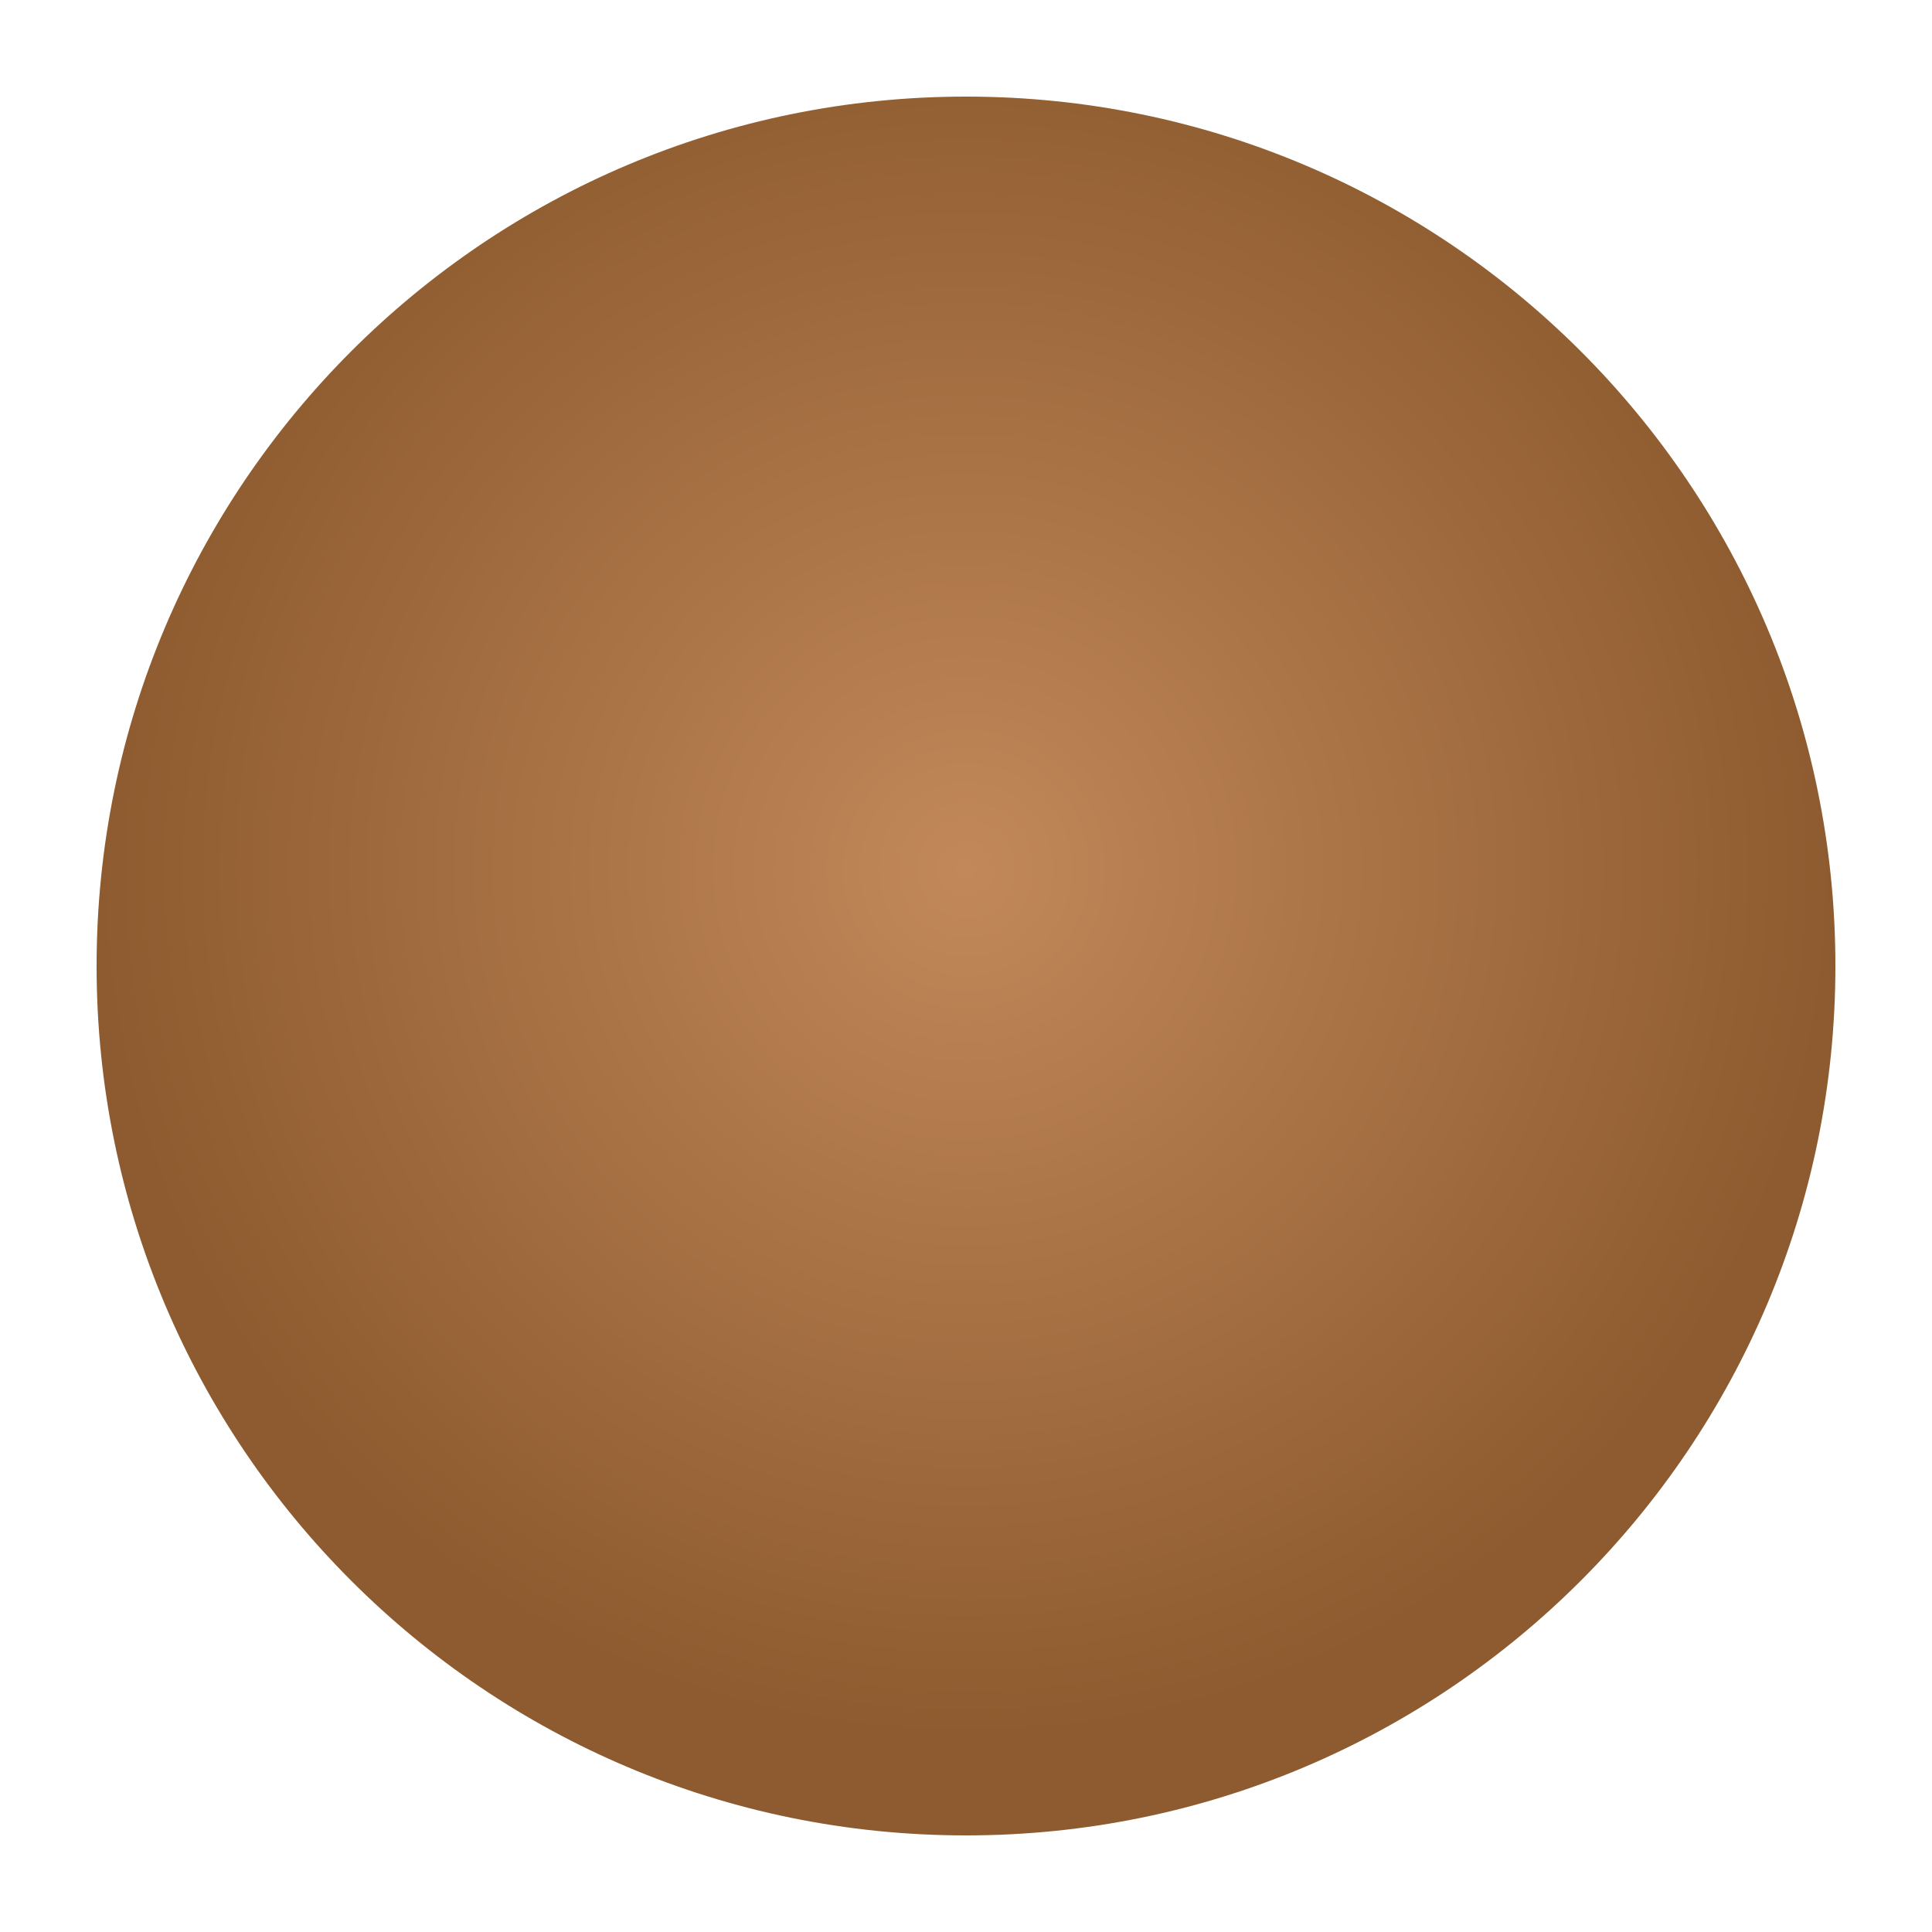
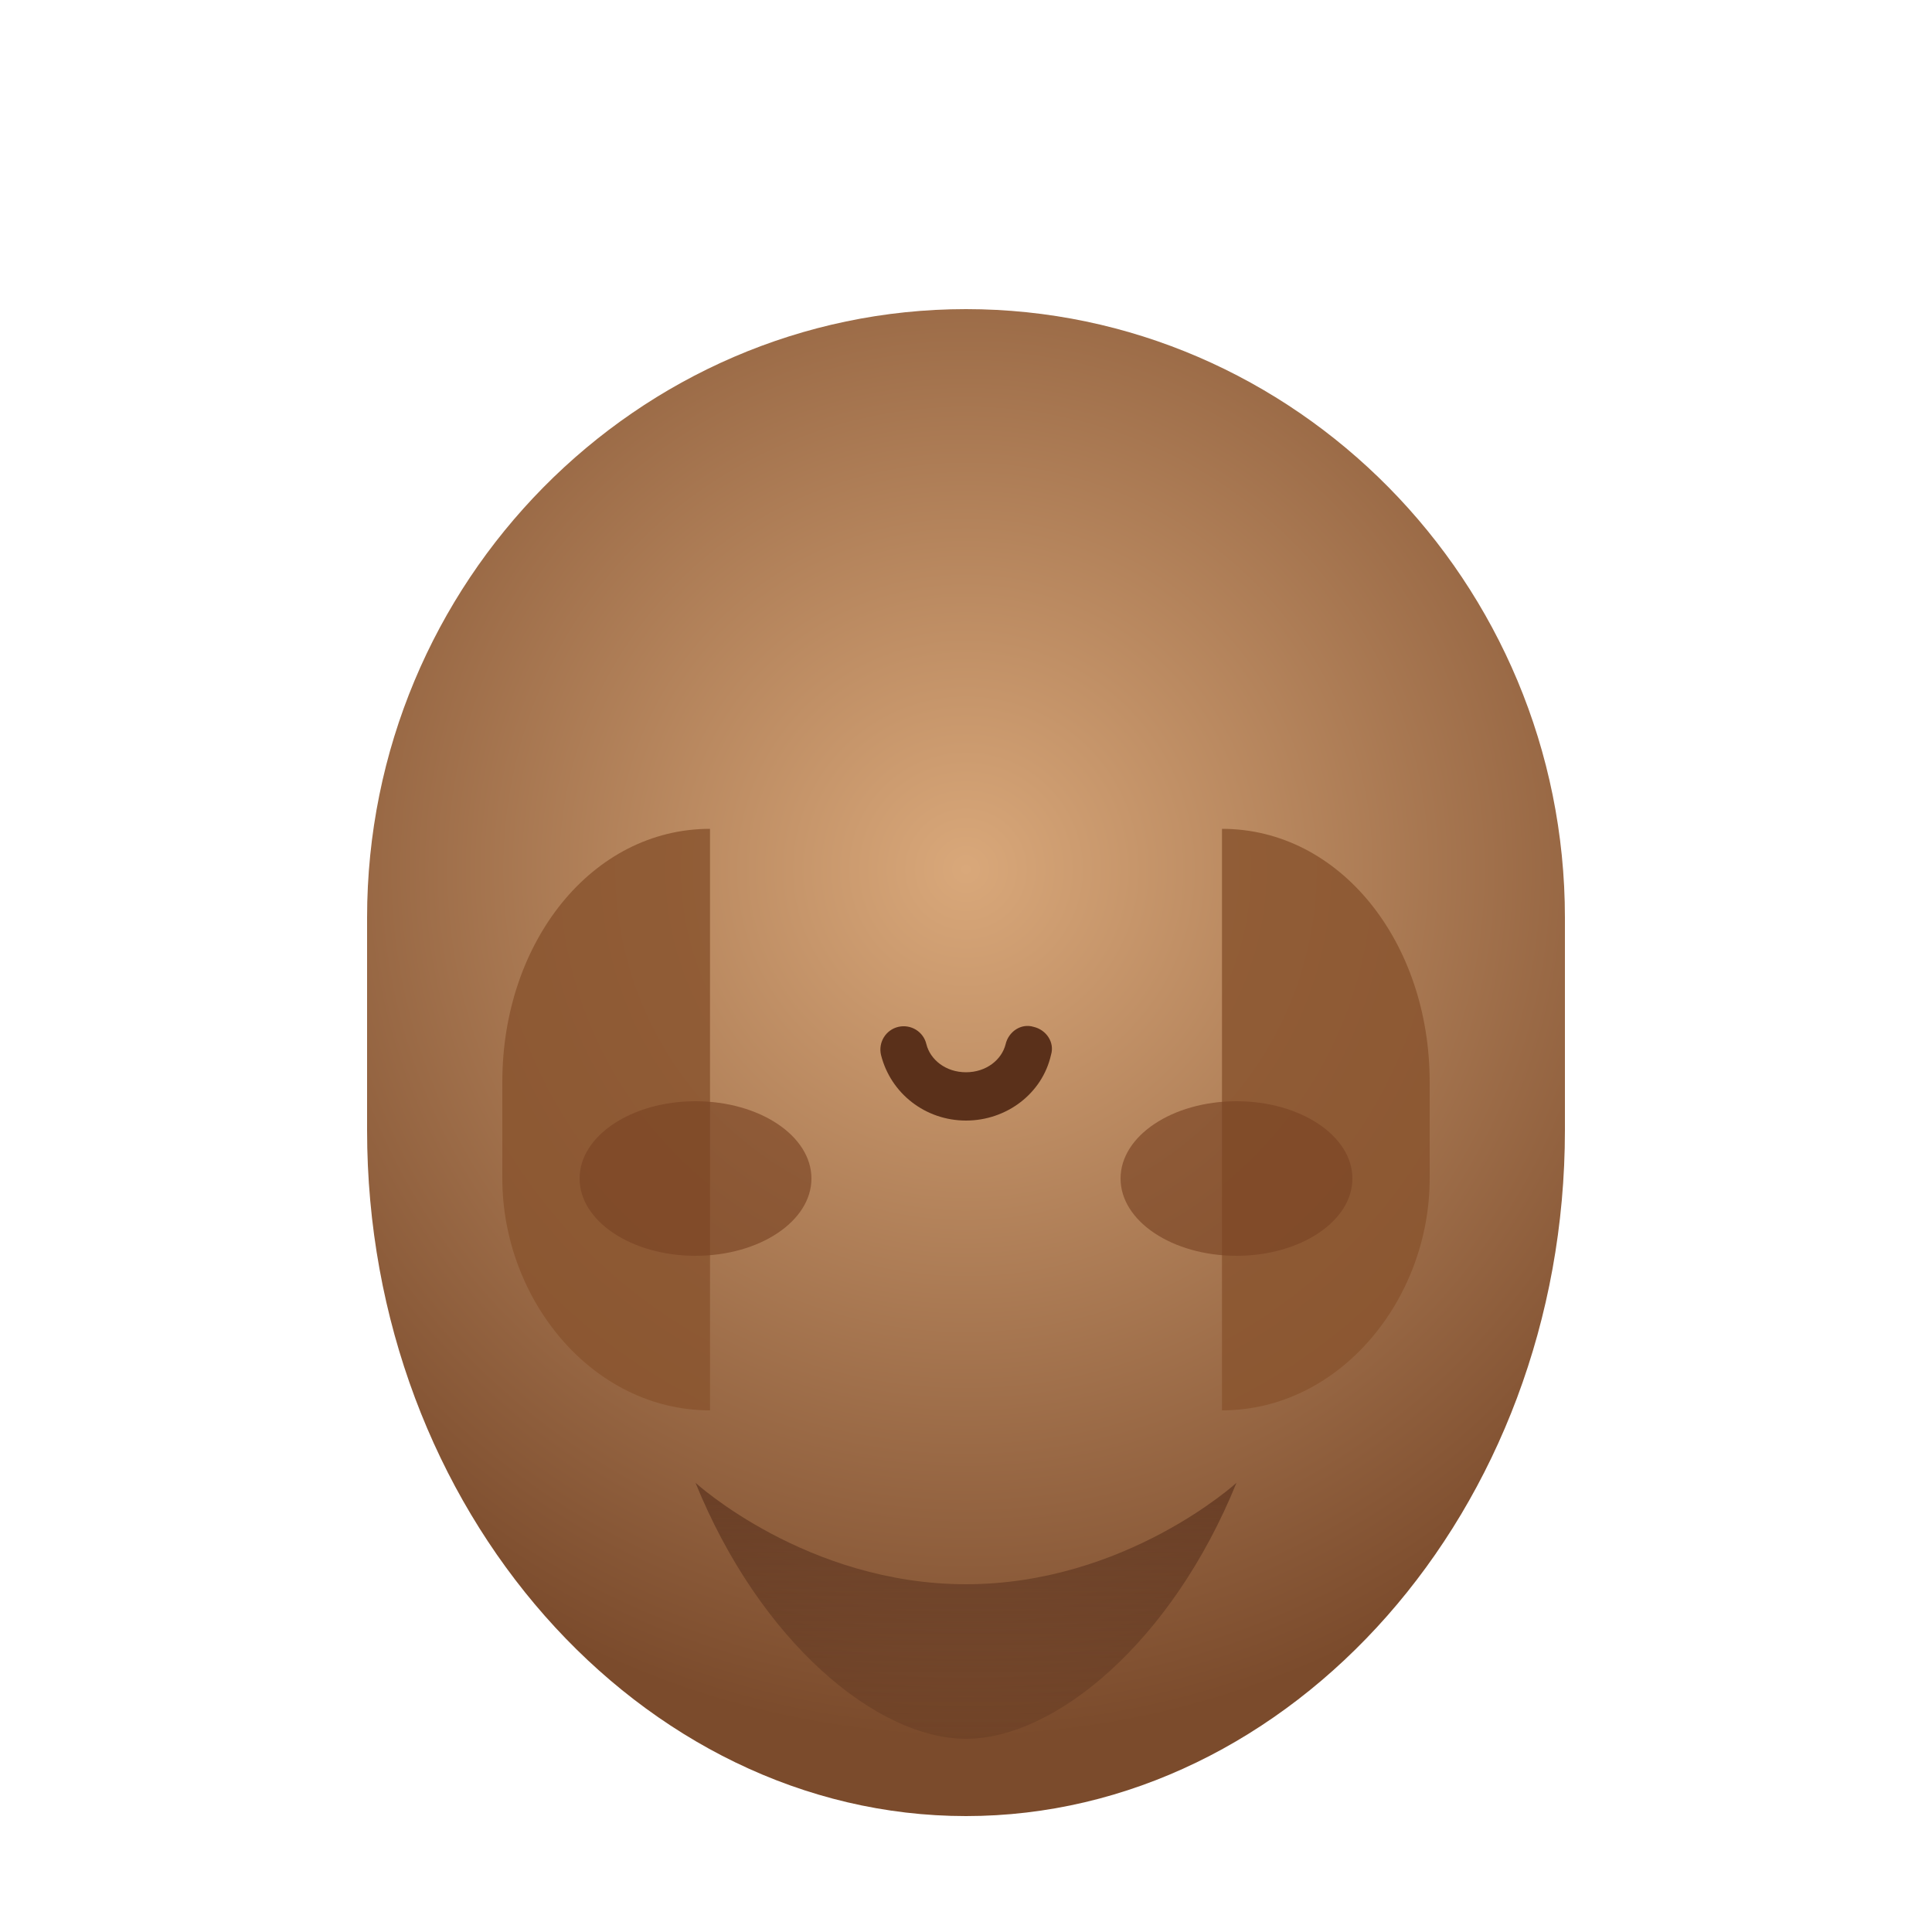
<svg xmlns="http://www.w3.org/2000/svg" viewBox="0 0 200 200">
  <defs>
    <radialGradient id="darkSkin" cx="100" cy="90" r="90" gradientUnits="userSpaceOnUse">
-       <stop offset="0" stop-color="#c2885a" />
-       <stop offset="1" stop-color="#8d5b2f" />
+       <stop offset="0" stop-color="#d9a87a" />
+       <stop offset="1" stop-color="#7b4b2c" />
    </radialGradient>
+     <linearGradient id="darkShadow" x1="100" y1="140" x2="100" y2="190" gradientUnits="userSpaceOnUse">
+       <stop offset="0" stop-color="#5e321c" stop-opacity="0.85" />
+       <stop offset="1" stop-color="#3a1b10" stop-opacity="0" />
+     </linearGradient>
  </defs>
-   <circle cx="100" cy="100" r="90" fill="url(#darkSkin)" />
+   <path d="M100 32c-34 0-62 28.2-62 63v22c0 39.4 28.4 71 62 71s62-31.6 62-71v-22c0-34.8-28-63-62-63z" fill="url(#darkSkin)" />
+   <path d="M52 112c0-14.5 9.3-26.2 21.5-26.2V146C61.3 146 52 134.5 52 122v-10z" fill="#8a552f" opacity="0.85" />
+   <path d="M148 112c0-14.5-9.3-26.2-21.5-26.2V146c12.2 0 21.5-11.5 21.5-24v-10z" fill="#8a552f" opacity="0.85" />
+   <path d="M100 164c-16.5 0-28-10.5-28-10.5 6.7 16.5 18.8 26.5 28 26.5s21.3-10 28-26.5c0 0-11.5 10.5-28 10.5z" fill="url(#darkShadow)" />
+   <ellipse cx="72" cy="122" rx="12" ry="8" fill="#7a4324" opacity="0.65" />
+   <ellipse cx="128" cy="122" rx="12" ry="8" fill="#7a4324" opacity="0.65" />
+   <path d="M100 116c-4.2 0-7.8-2.8-8.8-6.8-.3-1.3.5-2.6 1.8-2.9 1.3-.3 2.6.5 2.9 1.8.4 1.6 2 2.9 4.1 2.9s3.7-1.3 4.1-2.9c.3-1.3 1.6-2.2 2.9-1.8 1.3.3 2.2 1.6 1.8 2.9-.9 4-4.6 6.8-8.8 6.8z" fill="#5a301a" />
</svg>
